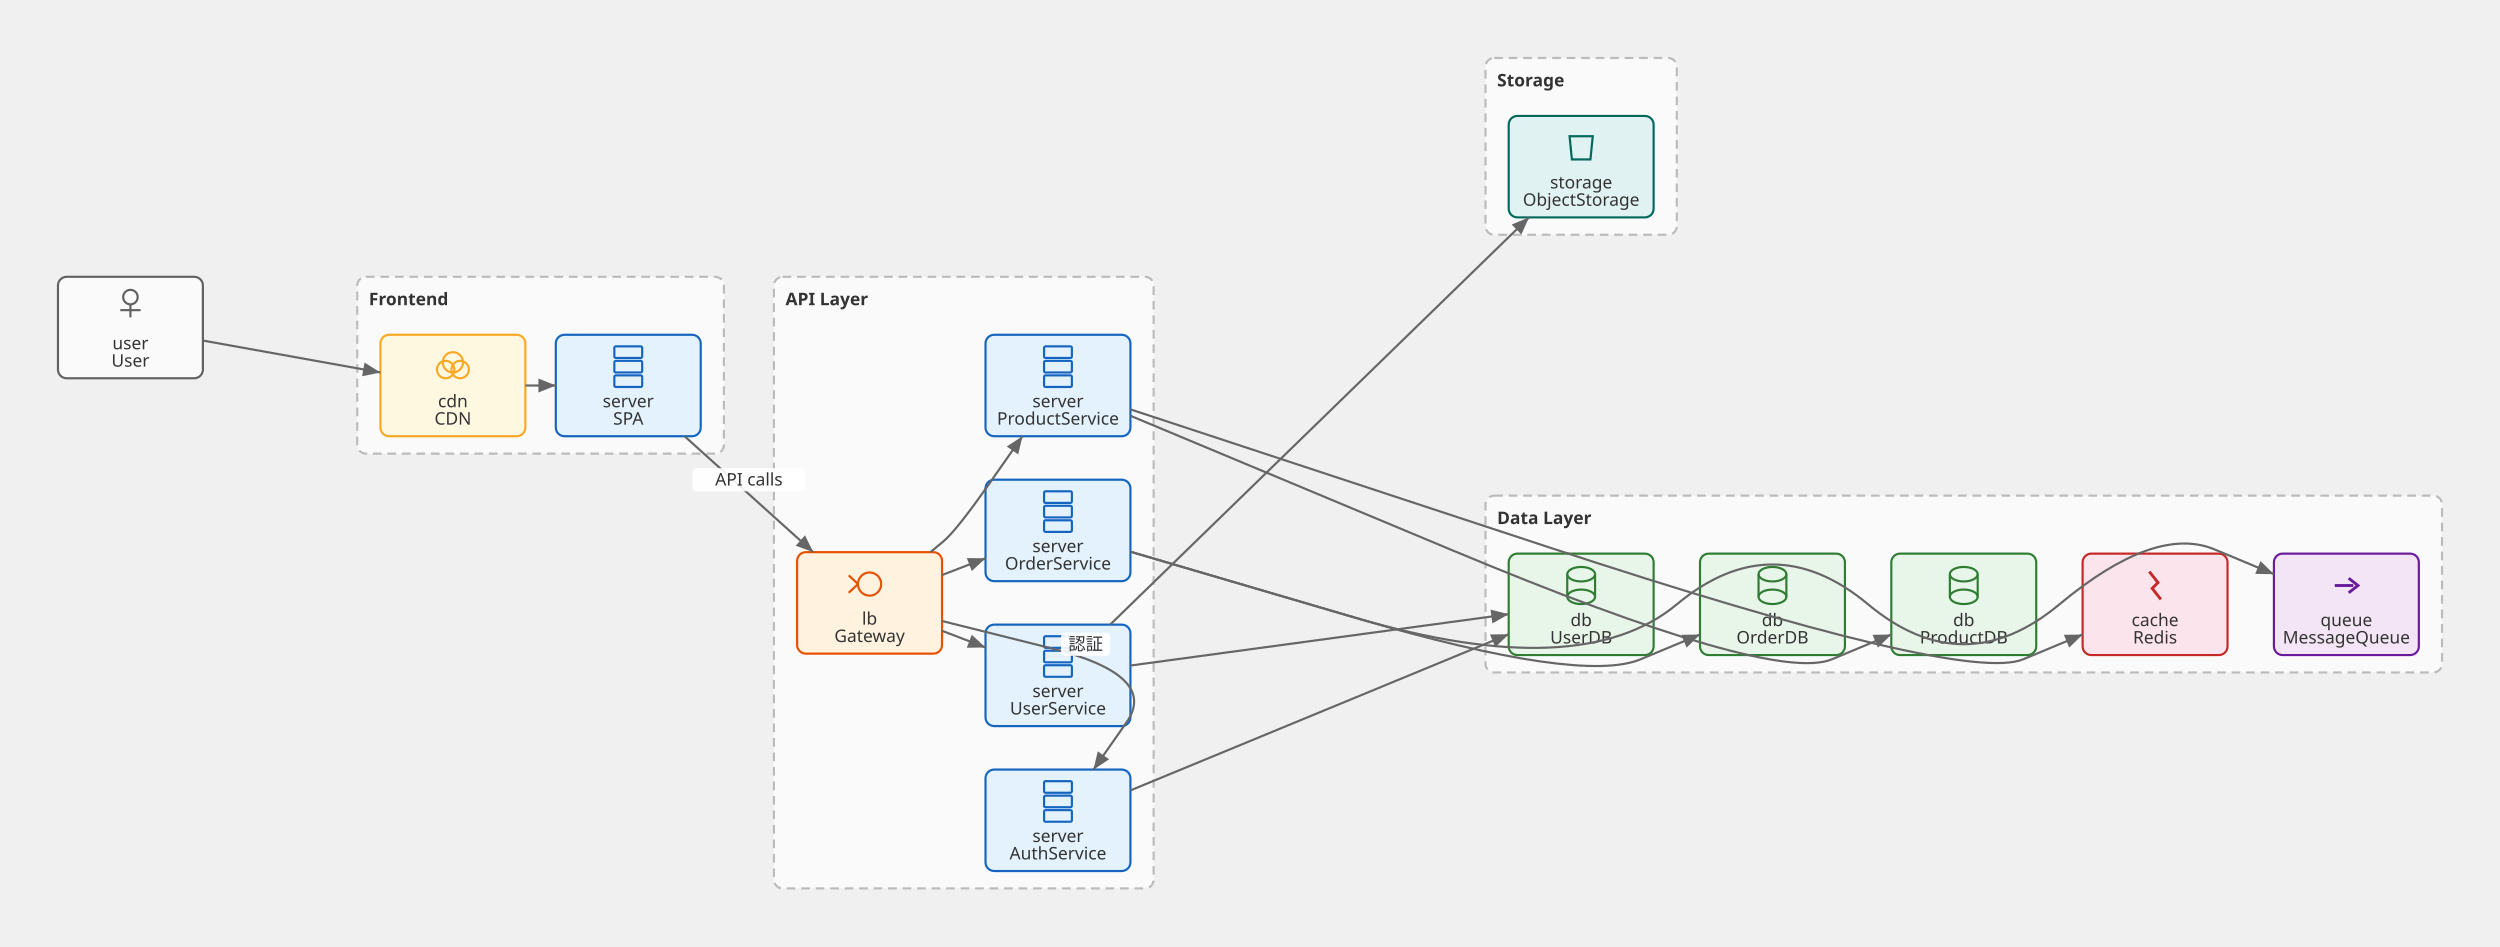
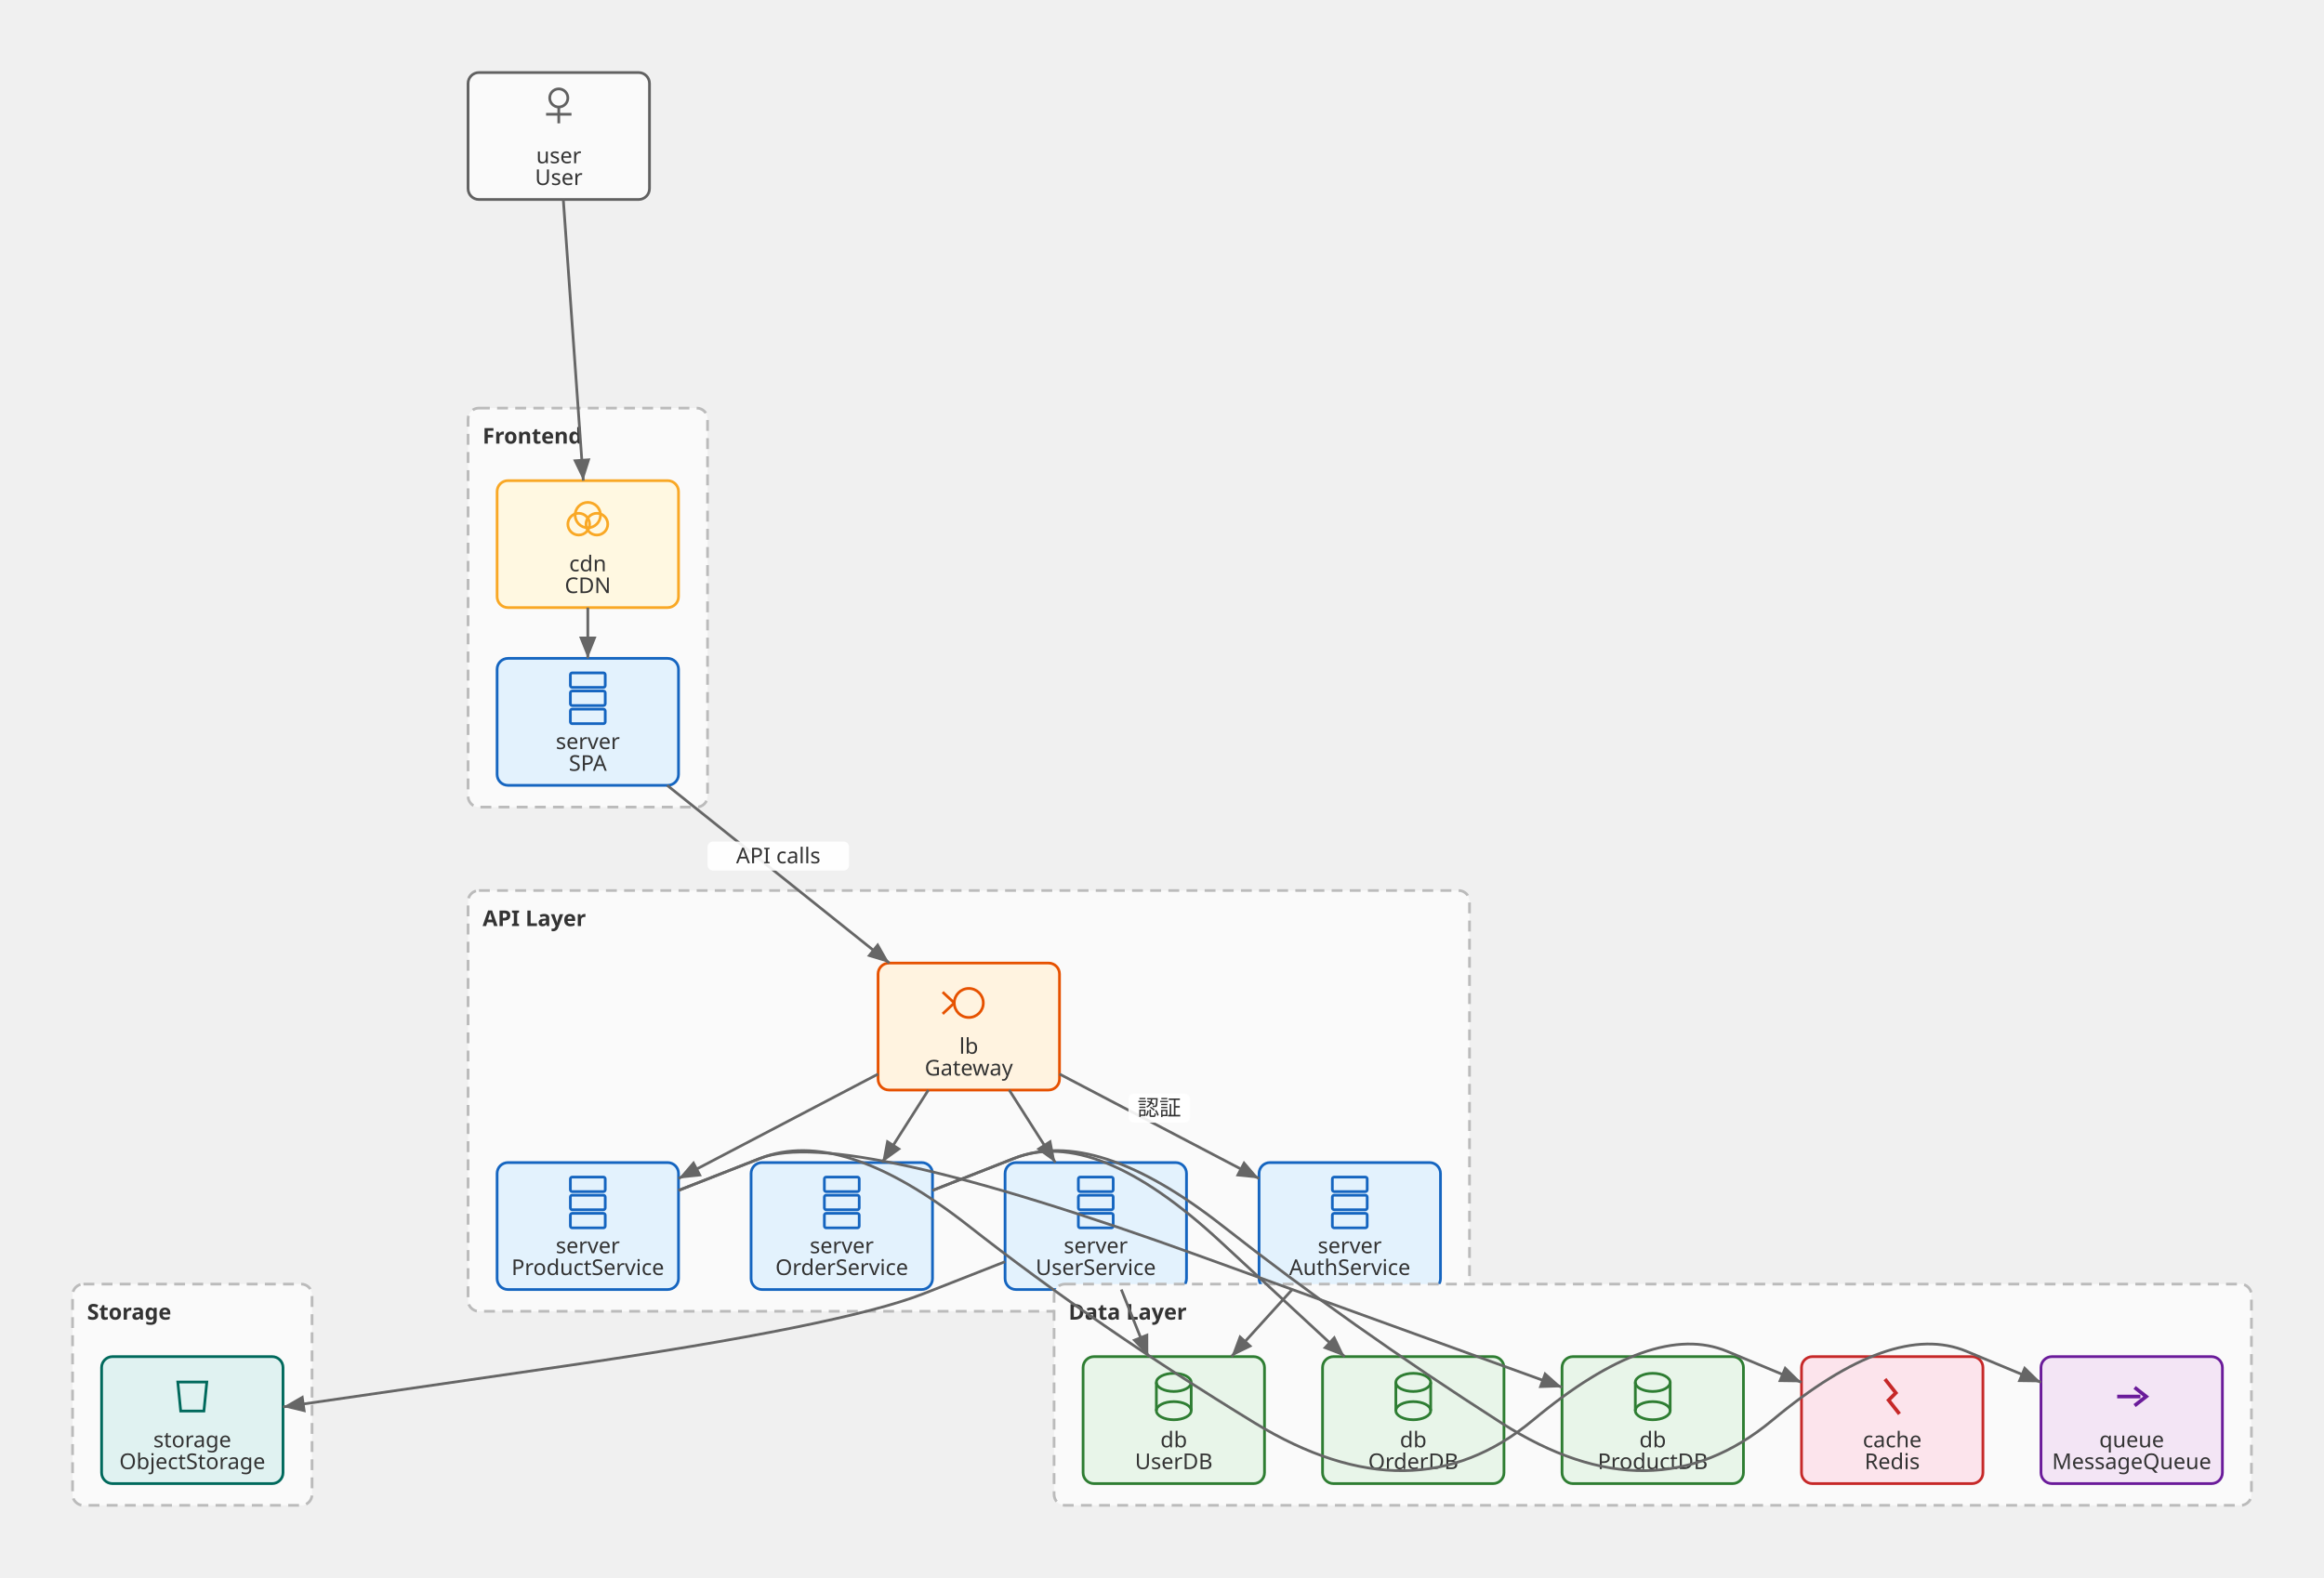
- <svg xmlns="http://www.w3.org/2000/svg" width="1725" height="653" viewBox="0 0 1725 653">
+ <svg xmlns="http://www.w3.org/2000/svg" width="1281" height="870" viewBox="0 0 1281 870">
  <style>text { font-family: sans-serif; font-size: 12px; fill: #333; }</style>
  <defs>
    <marker id="arrow" viewBox="0 0 10 10" refX="10" refY="5" markerWidth="8" markerHeight="8" orient="auto">
      <polygon points="0,1 10,5 0,9" fill="#666" />
    </marker>
  </defs>
-   <rect x="40" y="191" width="100" height="70" rx="6" fill="#fafafa" stroke="#616161" stroke-width="1.5" />
-   <circle cx="90" cy="205" r="5" fill="none" stroke="#616161" stroke-width="1.5" />
-   <line x1="90" y1="210" x2="90" y2="219" stroke="#616161" stroke-width="1.5" />
-   <line x1="83" y1="214" x2="97" y2="214" stroke="#616161" stroke-width="1.5" />
-   <text x="90" y="253" text-anchor="middle" font-size="11">User</text>
-   <text x="90" y="241" text-anchor="middle" font-size="9" fill="#616161">user</text>
-   <rect x="246.5" y="191" width="253" height="122" rx="6" fill="#fafafa" stroke="#bbb" stroke-width="1.5" stroke-dasharray="6,4" />
-   <text x="254.5" y="210.6" font-weight="bold" font-size="13">Frontend</text>
-   <rect x="262.5" y="231" width="100" height="70" rx="6" fill="#fff8e1" stroke="#f9a825" stroke-width="1.5" />
-   <circle cx="307.5" cy="255" r="6" fill="none" stroke="#f9a825" stroke-width="1.5" />
-   <circle cx="312.5" cy="250" r="7" fill="none" stroke="#f9a825" stroke-width="1.5" />
-   <circle cx="317.5" cy="255" r="6" fill="none" stroke="#f9a825" stroke-width="1.5" />
-   <text x="312.5" y="293" text-anchor="middle" font-size="11">CDN</text>
-   <text x="312.5" y="281" text-anchor="middle" font-size="9" fill="#f9a825">cdn</text>
-   <rect x="383.5" y="231" width="100" height="70" rx="6" fill="#e3f2fd" stroke="#1565c0" stroke-width="1.5" />
-   <rect x="423.9" y="239" width="19.2" height="8" rx="1" fill="none" stroke="#1565c0" stroke-width="1.5" />
-   <rect x="423.9" y="249" width="19.2" height="8" rx="1" fill="none" stroke="#1565c0" stroke-width="1.5" />
-   <rect x="423.9" y="259" width="19.2" height="8" rx="1" fill="none" stroke="#1565c0" stroke-width="1.5" />
-   <text x="433.5" y="293" text-anchor="middle" font-size="11">SPA</text>
-   <text x="433.5" y="281" text-anchor="middle" font-size="9" fill="#1565c0">server</text>
-   <rect x="534" y="191" width="262" height="422" rx="6" fill="#fafafa" stroke="#bbb" stroke-width="1.5" stroke-dasharray="6,4" />
-   <text x="542" y="210.6" font-weight="bold" font-size="13">API Layer</text>
-   <rect x="550" y="381" width="100" height="70" rx="6" fill="#fff3e0" stroke="#e65100" stroke-width="1.5" />
-   <circle cx="600" cy="403" r="8" fill="none" stroke="#e65100" stroke-width="1.5" />
-   <line x1="592" y1="403" x2="585.6" y2="397" stroke="#e65100" stroke-width="1.5" />
-   <line x1="592" y1="403" x2="585.6" y2="409" stroke="#e65100" stroke-width="1.5" />
-   <text x="600" y="443" text-anchor="middle" font-size="11">Gateway</text>
-   <text x="600" y="431" text-anchor="middle" font-size="9" fill="#e65100">lb</text>
-   <rect x="680" y="531" width="100" height="70" rx="6" fill="#e3f2fd" stroke="#1565c0" stroke-width="1.5" />
-   <rect x="720.4" y="539" width="19.2" height="8" rx="1" fill="none" stroke="#1565c0" stroke-width="1.5" />
-   <rect x="720.4" y="549" width="19.2" height="8" rx="1" fill="none" stroke="#1565c0" stroke-width="1.5" />
-   <rect x="720.4" y="559" width="19.2" height="8" rx="1" fill="none" stroke="#1565c0" stroke-width="1.5" />
-   <text x="730" y="593" text-anchor="middle" font-size="11">AuthService</text>
-   <text x="730" y="581" text-anchor="middle" font-size="9" fill="#1565c0">server</text>
-   <rect x="680" y="431" width="100" height="70" rx="6" fill="#e3f2fd" stroke="#1565c0" stroke-width="1.5" />
-   <rect x="720.4" y="439" width="19.2" height="8" rx="1" fill="none" stroke="#1565c0" stroke-width="1.5" />
-   <rect x="720.4" y="449" width="19.2" height="8" rx="1" fill="none" stroke="#1565c0" stroke-width="1.5" />
-   <rect x="720.4" y="459" width="19.2" height="8" rx="1" fill="none" stroke="#1565c0" stroke-width="1.5" />
-   <text x="730" y="493" text-anchor="middle" font-size="11">UserService</text>
-   <text x="730" y="481" text-anchor="middle" font-size="9" fill="#1565c0">server</text>
-   <rect x="680" y="331" width="100" height="70" rx="6" fill="#e3f2fd" stroke="#1565c0" stroke-width="1.5" />
-   <rect x="720.4" y="339" width="19.2" height="8" rx="1" fill="none" stroke="#1565c0" stroke-width="1.5" />
-   <rect x="720.4" y="349" width="19.2" height="8" rx="1" fill="none" stroke="#1565c0" stroke-width="1.5" />
-   <rect x="720.4" y="359" width="19.2" height="8" rx="1" fill="none" stroke="#1565c0" stroke-width="1.5" />
-   <text x="730" y="393" text-anchor="middle" font-size="11">OrderService</text>
-   <text x="730" y="381" text-anchor="middle" font-size="9" fill="#1565c0">server</text>
-   <rect x="680" y="231" width="100" height="70" rx="6" fill="#e3f2fd" stroke="#1565c0" stroke-width="1.5" />
-   <rect x="720.4" y="239" width="19.2" height="8" rx="1" fill="none" stroke="#1565c0" stroke-width="1.5" />
-   <rect x="720.4" y="249" width="19.2" height="8" rx="1" fill="none" stroke="#1565c0" stroke-width="1.5" />
-   <rect x="720.4" y="259" width="19.2" height="8" rx="1" fill="none" stroke="#1565c0" stroke-width="1.5" />
-   <text x="730" y="293" text-anchor="middle" font-size="11">ProductService</text>
-   <text x="730" y="281" text-anchor="middle" font-size="9" fill="#1565c0">server</text>
-   <rect x="1025" y="342" width="660" height="122" rx="6" fill="#fafafa" stroke="#bbb" stroke-width="1.5" stroke-dasharray="6,4" />
-   <text x="1033" y="361.6" font-weight="bold" font-size="13">Data Layer</text>
-   <rect x="1041" y="382" width="100" height="70" rx="6" fill="#e8f5e9" stroke="#2e7d32" stroke-width="1.5" />
-   <ellipse cx="1091" cy="396.2" rx="9.6" ry="5" fill="none" stroke="#2e7d32" stroke-width="1.5" />
-   <line x1="1081.4" y1="396.2" x2="1081.4" y2="411.8" stroke="#2e7d32" stroke-width="1.5" />
-   <line x1="1100.6" y1="396.2" x2="1100.6" y2="411.8" stroke="#2e7d32" stroke-width="1.5" />
-   <ellipse cx="1091" cy="411.8" rx="9.6" ry="5" fill="none" stroke="#2e7d32" stroke-width="1.5" />
-   <text x="1091" y="444" text-anchor="middle" font-size="11">UserDB</text>
-   <text x="1091" y="432" text-anchor="middle" font-size="9" fill="#2e7d32">db</text>
-   <rect x="1173" y="382" width="100" height="70" rx="6" fill="#e8f5e9" stroke="#2e7d32" stroke-width="1.5" />
-   <ellipse cx="1223" cy="396.2" rx="9.6" ry="5" fill="none" stroke="#2e7d32" stroke-width="1.5" />
-   <line x1="1213.4" y1="396.2" x2="1213.4" y2="411.8" stroke="#2e7d32" stroke-width="1.5" />
-   <line x1="1232.6" y1="396.2" x2="1232.6" y2="411.8" stroke="#2e7d32" stroke-width="1.5" />
-   <ellipse cx="1223" cy="411.8" rx="9.6" ry="5" fill="none" stroke="#2e7d32" stroke-width="1.5" />
-   <text x="1223" y="444" text-anchor="middle" font-size="11">OrderDB</text>
-   <text x="1223" y="432" text-anchor="middle" font-size="9" fill="#2e7d32">db</text>
-   <rect x="1305" y="382" width="100" height="70" rx="6" fill="#e8f5e9" stroke="#2e7d32" stroke-width="1.5" />
-   <ellipse cx="1355" cy="396.2" rx="9.6" ry="5" fill="none" stroke="#2e7d32" stroke-width="1.5" />
-   <line x1="1345.4" y1="396.2" x2="1345.4" y2="411.8" stroke="#2e7d32" stroke-width="1.5" />
-   <line x1="1364.6" y1="396.2" x2="1364.6" y2="411.8" stroke="#2e7d32" stroke-width="1.5" />
-   <ellipse cx="1355" cy="411.8" rx="9.6" ry="5" fill="none" stroke="#2e7d32" stroke-width="1.5" />
-   <text x="1355" y="444" text-anchor="middle" font-size="11">ProductDB</text>
-   <text x="1355" y="432" text-anchor="middle" font-size="9" fill="#2e7d32">db</text>
-   <rect x="1437" y="382" width="100" height="70" rx="6" fill="#fce4ec" stroke="#c62828" stroke-width="1.5" />
-   <polyline points="1483,394.4 1489,402 1485,406 1491,413.6" fill="none" stroke="#c62828" stroke-width="2" />
-   <text x="1487" y="444" text-anchor="middle" font-size="11">Redis</text>
-   <text x="1487" y="432" text-anchor="middle" font-size="9" fill="#c62828">cache</text>
-   <rect x="1569" y="382" width="100" height="70" rx="6" fill="#f3e5f5" stroke="#6a1b9a" stroke-width="1.5" />
-   <line x1="1611" y1="404" x2="1623.8" y2="404" stroke="#6a1b9a" stroke-width="2" />
-   <polyline points="1620.6,399 1627,404 1620.6,409" fill="none" stroke="#6a1b9a" stroke-width="2" />
-   <text x="1619" y="444" text-anchor="middle" font-size="11">MessageQueue</text>
-   <text x="1619" y="432" text-anchor="middle" font-size="9" fill="#6a1b9a">queue</text>
-   <rect x="1025" y="40" width="132" height="122" rx="6" fill="#fafafa" stroke="#bbb" stroke-width="1.5" stroke-dasharray="6,4" />
-   <text x="1033" y="59.6" font-weight="bold" font-size="13">Storage</text>
-   <rect x="1041" y="80" width="100" height="70" rx="6" fill="#e0f2f1" stroke="#00695c" stroke-width="1.5" />
-   <path d="M1083,94 L1099,94 L1097.4,110 L1084.6,110 Z" fill="none" stroke="#00695c" stroke-width="1.5" />
-   <text x="1091" y="142" text-anchor="middle" font-size="11">ObjectStorage</text>
-   <text x="1091" y="130" text-anchor="middle" font-size="9" fill="#00695c">storage</text>
-   <path d="M140,234.989 L262.5,257.011" fill="none" stroke="#666" stroke-width="1.5" marker-end="url(#arrow)" />
-   <path d="M362.5,266 L383.5,266" fill="none" stroke="#666" stroke-width="1.5" marker-end="url(#arrow)" />
-   <path d="M472.35,301 L561.15,381" fill="none" stroke="#666" stroke-width="1.5" marker-end="url(#arrow)" />
-   <rect x="477.75" y="323" width="78" height="16" rx="3" fill="white" opacity="0.9" />
-   <text x="516.75" y="335" text-anchor="middle" font-size="11" fill="#666">API calls</text>
-   <path d="M650,428.5 L725,447.25 Q800,466 777.25,498.5 L754.5,531" fill="none" stroke="#666" stroke-width="1.5" marker-end="url(#arrow)" />
-   <rect x="732.093" y="436.558" width="34" height="16" rx="3" fill="white" opacity="0.9" />
-   <text x="749.093" y="448.558" text-anchor="middle" font-size="11" fill="#666">認証</text>
-   <path d="M650,435.231 L680,446.769" fill="none" stroke="#666" stroke-width="1.5" marker-end="url(#arrow)" />
-   <path d="M650,396.769 L680,385.231" fill="none" stroke="#666" stroke-width="1.5" marker-end="url(#arrow)" />
-   <path d="M642,381 L651,373.5 Q660,366 682.75,333.5 L705.5,301" fill="none" stroke="#666" stroke-width="1.5" marker-end="url(#arrow)" />
-   <path d="M780,545.363 L1041,437.637" fill="none" stroke="#666" stroke-width="1.5" marker-end="url(#arrow)" />
-   <path d="M780,459.213 L1041,423.787" fill="none" stroke="#666" stroke-width="1.5" marker-end="url(#arrow)" />
-   <path d="M780,380.681 L935.5,426.341 Q1091,472 1132,454.917 L1173,437.833" fill="none" stroke="#666" stroke-width="1.5" marker-end="url(#arrow)" />
-   <path d="M780,286.892 L1001.5,379.446 Q1223,472 1264,454.917 L1305,437.833" fill="none" stroke="#666" stroke-width="1.5" marker-end="url(#arrow)" />
-   <path d="M780,380.681 L935.5,426.341 Q1091,472 1157,417 Q1223,362 1289,417 Q1355,472 1421,417 Q1487,362 1528,379.083 L1569,396.167" fill="none" stroke="#666" stroke-width="1.5" marker-end="url(#arrow)" />
-   <path d="M780,282.48 L1067.5,377.24 Q1355,472 1396,454.917 L1437,437.833" fill="none" stroke="#666" stroke-width="1.5" marker-end="url(#arrow)" />
-   <path d="M765.997,431 L1055.003,150" fill="none" stroke="#666" stroke-width="1.5" marker-end="url(#arrow)" />
+   <rect x="258" y="40" width="100" height="70" rx="6" fill="#fafafa" stroke="#616161" stroke-width="1.5" />
+   <circle cx="308" cy="54" r="5" fill="none" stroke="#616161" stroke-width="1.5" />
+   <line x1="308" y1="59" x2="308" y2="68" stroke="#616161" stroke-width="1.5" />
+   <line x1="301" y1="63" x2="315" y2="63" stroke="#616161" stroke-width="1.5" />
+   <text x="308" y="102" text-anchor="middle" font-size="11">User</text>
+   <text x="308" y="90" text-anchor="middle" font-size="9" fill="#616161">user</text>
+   <rect x="258" y="225" width="132" height="220" rx="6" fill="#fafafa" stroke="#bbb" stroke-width="1.5" stroke-dasharray="6,4" />
+   <text x="266" y="244.6" font-weight="bold" font-size="13">Frontend</text>
+   <rect x="274" y="265" width="100" height="70" rx="6" fill="#fff8e1" stroke="#f9a825" stroke-width="1.5" />
+   <circle cx="319" cy="289" r="6" fill="none" stroke="#f9a825" stroke-width="1.5" />
+   <circle cx="324" cy="284" r="7" fill="none" stroke="#f9a825" stroke-width="1.5" />
+   <circle cx="329" cy="289" r="6" fill="none" stroke="#f9a825" stroke-width="1.5" />
+   <text x="324" y="327" text-anchor="middle" font-size="11">CDN</text>
+   <text x="324" y="315" text-anchor="middle" font-size="9" fill="#f9a825">cdn</text>
+   <rect x="274" y="363" width="100" height="70" rx="6" fill="#e3f2fd" stroke="#1565c0" stroke-width="1.5" />
+   <rect x="314.4" y="371" width="19.2" height="8" rx="1" fill="none" stroke="#1565c0" stroke-width="1.5" />
+   <rect x="314.4" y="381" width="19.2" height="8" rx="1" fill="none" stroke="#1565c0" stroke-width="1.5" />
+   <rect x="314.4" y="391" width="19.2" height="8" rx="1" fill="none" stroke="#1565c0" stroke-width="1.5" />
+   <text x="324" y="425" text-anchor="middle" font-size="11">SPA</text>
+   <text x="324" y="413" text-anchor="middle" font-size="9" fill="#1565c0">server</text>
+   <rect x="258" y="491" width="552" height="232" rx="6" fill="#fafafa" stroke="#bbb" stroke-width="1.5" stroke-dasharray="6,4" />
+   <text x="266" y="510.6" font-weight="bold" font-size="13">API Layer</text>
+   <rect x="484" y="531" width="100" height="70" rx="6" fill="#fff3e0" stroke="#e65100" stroke-width="1.5" />
+   <circle cx="534" cy="553" r="8" fill="none" stroke="#e65100" stroke-width="1.5" />
+   <line x1="526" y1="553" x2="519.6" y2="547" stroke="#e65100" stroke-width="1.5" />
+   <line x1="526" y1="553" x2="519.6" y2="559" stroke="#e65100" stroke-width="1.5" />
+   <text x="534" y="593" text-anchor="middle" font-size="11">Gateway</text>
+   <text x="534" y="581" text-anchor="middle" font-size="9" fill="#e65100">lb</text>
+   <rect x="694" y="641" width="100" height="70" rx="6" fill="#e3f2fd" stroke="#1565c0" stroke-width="1.5" />
+   <rect x="734.4" y="649" width="19.2" height="8" rx="1" fill="none" stroke="#1565c0" stroke-width="1.5" />
+   <rect x="734.4" y="659" width="19.2" height="8" rx="1" fill="none" stroke="#1565c0" stroke-width="1.5" />
+   <rect x="734.4" y="669" width="19.2" height="8" rx="1" fill="none" stroke="#1565c0" stroke-width="1.5" />
+   <text x="744" y="703" text-anchor="middle" font-size="11">AuthService</text>
+   <text x="744" y="691" text-anchor="middle" font-size="9" fill="#1565c0">server</text>
+   <rect x="554" y="641" width="100" height="70" rx="6" fill="#e3f2fd" stroke="#1565c0" stroke-width="1.5" />
+   <rect x="594.4" y="649" width="19.2" height="8" rx="1" fill="none" stroke="#1565c0" stroke-width="1.5" />
+   <rect x="594.4" y="659" width="19.2" height="8" rx="1" fill="none" stroke="#1565c0" stroke-width="1.5" />
+   <rect x="594.4" y="669" width="19.2" height="8" rx="1" fill="none" stroke="#1565c0" stroke-width="1.5" />
+   <text x="604" y="703" text-anchor="middle" font-size="11">UserService</text>
+   <text x="604" y="691" text-anchor="middle" font-size="9" fill="#1565c0">server</text>
+   <rect x="414" y="641" width="100" height="70" rx="6" fill="#e3f2fd" stroke="#1565c0" stroke-width="1.5" />
+   <rect x="454.4" y="649" width="19.2" height="8" rx="1" fill="none" stroke="#1565c0" stroke-width="1.5" />
+   <rect x="454.4" y="659" width="19.2" height="8" rx="1" fill="none" stroke="#1565c0" stroke-width="1.5" />
+   <rect x="454.4" y="669" width="19.2" height="8" rx="1" fill="none" stroke="#1565c0" stroke-width="1.5" />
+   <text x="464" y="703" text-anchor="middle" font-size="11">OrderService</text>
+   <text x="464" y="691" text-anchor="middle" font-size="9" fill="#1565c0">server</text>
+   <rect x="274" y="641" width="100" height="70" rx="6" fill="#e3f2fd" stroke="#1565c0" stroke-width="1.5" />
+   <rect x="314.4" y="649" width="19.2" height="8" rx="1" fill="none" stroke="#1565c0" stroke-width="1.5" />
+   <rect x="314.4" y="659" width="19.2" height="8" rx="1" fill="none" stroke="#1565c0" stroke-width="1.5" />
+   <rect x="314.4" y="669" width="19.2" height="8" rx="1" fill="none" stroke="#1565c0" stroke-width="1.5" />
+   <text x="324" y="703" text-anchor="middle" font-size="11">ProductService</text>
+   <text x="324" y="691" text-anchor="middle" font-size="9" fill="#1565c0">server</text>
+   <rect x="581" y="708" width="660" height="122" rx="6" fill="#fafafa" stroke="#bbb" stroke-width="1.5" stroke-dasharray="6,4" />
+   <text x="589" y="727.6" font-weight="bold" font-size="13">Data Layer</text>
+   <rect x="597" y="748" width="100" height="70" rx="6" fill="#e8f5e9" stroke="#2e7d32" stroke-width="1.5" />
+   <ellipse cx="647" cy="762.2" rx="9.6" ry="5" fill="none" stroke="#2e7d32" stroke-width="1.5" />
+   <line x1="637.4" y1="762.2" x2="637.4" y2="777.8" stroke="#2e7d32" stroke-width="1.5" />
+   <line x1="656.6" y1="762.2" x2="656.6" y2="777.8" stroke="#2e7d32" stroke-width="1.5" />
+   <ellipse cx="647" cy="777.8" rx="9.6" ry="5" fill="none" stroke="#2e7d32" stroke-width="1.5" />
+   <text x="647" y="810" text-anchor="middle" font-size="11">UserDB</text>
+   <text x="647" y="798" text-anchor="middle" font-size="9" fill="#2e7d32">db</text>
+   <rect x="729" y="748" width="100" height="70" rx="6" fill="#e8f5e9" stroke="#2e7d32" stroke-width="1.5" />
+   <ellipse cx="779" cy="762.2" rx="9.6" ry="5" fill="none" stroke="#2e7d32" stroke-width="1.5" />
+   <line x1="769.4" y1="762.2" x2="769.4" y2="777.8" stroke="#2e7d32" stroke-width="1.5" />
+   <line x1="788.6" y1="762.2" x2="788.6" y2="777.8" stroke="#2e7d32" stroke-width="1.5" />
+   <ellipse cx="779" cy="777.8" rx="9.6" ry="5" fill="none" stroke="#2e7d32" stroke-width="1.5" />
+   <text x="779" y="810" text-anchor="middle" font-size="11">OrderDB</text>
+   <text x="779" y="798" text-anchor="middle" font-size="9" fill="#2e7d32">db</text>
+   <rect x="861" y="748" width="100" height="70" rx="6" fill="#e8f5e9" stroke="#2e7d32" stroke-width="1.5" />
+   <ellipse cx="911" cy="762.2" rx="9.6" ry="5" fill="none" stroke="#2e7d32" stroke-width="1.5" />
+   <line x1="901.4" y1="762.2" x2="901.4" y2="777.8" stroke="#2e7d32" stroke-width="1.5" />
+   <line x1="920.6" y1="762.2" x2="920.6" y2="777.8" stroke="#2e7d32" stroke-width="1.5" />
+   <ellipse cx="911" cy="777.8" rx="9.6" ry="5" fill="none" stroke="#2e7d32" stroke-width="1.5" />
+   <text x="911" y="810" text-anchor="middle" font-size="11">ProductDB</text>
+   <text x="911" y="798" text-anchor="middle" font-size="9" fill="#2e7d32">db</text>
+   <rect x="993" y="748" width="100" height="70" rx="6" fill="#fce4ec" stroke="#c62828" stroke-width="1.5" />
+   <polyline points="1039,760.4 1045,768 1041,772 1047,779.6" fill="none" stroke="#c62828" stroke-width="2" />
+   <text x="1043" y="810" text-anchor="middle" font-size="11">Redis</text>
+   <text x="1043" y="798" text-anchor="middle" font-size="9" fill="#c62828">cache</text>
+   <rect x="1125" y="748" width="100" height="70" rx="6" fill="#f3e5f5" stroke="#6a1b9a" stroke-width="1.5" />
+   <line x1="1167" y1="770" x2="1179.8" y2="770" stroke="#6a1b9a" stroke-width="2" />
+   <polyline points="1176.6,765 1183,770 1176.6,775" fill="none" stroke="#6a1b9a" stroke-width="2" />
+   <text x="1175" y="810" text-anchor="middle" font-size="11">MessageQueue</text>
+   <text x="1175" y="798" text-anchor="middle" font-size="9" fill="#6a1b9a">queue</text>
+   <rect x="40" y="708" width="132" height="122" rx="6" fill="#fafafa" stroke="#bbb" stroke-width="1.5" stroke-dasharray="6,4" />
+   <text x="48" y="727.6" font-weight="bold" font-size="13">Storage</text>
+   <rect x="56" y="748" width="100" height="70" rx="6" fill="#e0f2f1" stroke="#00695c" stroke-width="1.5" />
+   <path d="M98,762 L114,762 L112.4,778 L99.6,778 Z" fill="none" stroke="#00695c" stroke-width="1.5" />
+   <text x="106" y="810" text-anchor="middle" font-size="11">ObjectStorage</text>
+   <text x="106" y="798" text-anchor="middle" font-size="9" fill="#00695c">storage</text>
+   <path d="M310.489,110 L321.511,265" fill="none" stroke="#666" stroke-width="1.5" marker-end="url(#arrow)" />
+   <path d="M324,335 L324,363" fill="none" stroke="#666" stroke-width="1.5" marker-end="url(#arrow)" />
+   <path d="M367.75,433 L490.25,531" fill="none" stroke="#666" stroke-width="1.5" marker-end="url(#arrow)" />
+   <rect x="390" y="464" width="78" height="16" rx="3" fill="white" opacity="0.9" />
+   <text x="429" y="476" text-anchor="middle" font-size="11" fill="#666">API calls</text>
+   <path d="M584,592.19 L694,649.81" fill="none" stroke="#666" stroke-width="1.5" marker-end="url(#arrow)" />
+   <rect x="622" y="603" width="34" height="16" rx="3" fill="white" opacity="0.9" />
+   <text x="639" y="615" text-anchor="middle" font-size="11" fill="#666">認証</text>
+   <path d="M556.273,601 L581.727,641" fill="none" stroke="#666" stroke-width="1.5" marker-end="url(#arrow)" />
+   <path d="M511.727,601 L486.273,641" fill="none" stroke="#666" stroke-width="1.5" marker-end="url(#arrow)" />
+   <path d="M484,592.19 L374,649.81" fill="none" stroke="#666" stroke-width="1.5" marker-end="url(#arrow)" />
+   <path d="M712.271,711 L678.729,748" fill="none" stroke="#666" stroke-width="1.5" marker-end="url(#arrow)" />
+   <path d="M618.065,711 L632.935,748" fill="none" stroke="#666" stroke-width="1.5" marker-end="url(#arrow)" />
+   <path d="M514,656.357 L559,638.679 Q604,621 672.596,684.5 L741.191,748" fill="none" stroke="#666" stroke-width="1.5" marker-end="url(#arrow)" />
+   <path d="M374,656.357 L419,638.679 Q464,621 662.5,692.94 L861,764.879" fill="none" stroke="#666" stroke-width="1.5" marker-end="url(#arrow)" />
+   <path d="M514,656.357 L559,638.679 Q604,621 674,676 Q744,731 827.5,784.5 Q911,838 977,783 Q1043,728 1084,745.083 L1125,762.167" fill="none" stroke="#666" stroke-width="1.5" marker-end="url(#arrow)" />
+   <path d="M374,656.357 L419,638.679 Q464,621 534,676 Q604,731 691.5,784.5 Q779,838 845,783 Q911,728 952,745.083 L993,762.167" fill="none" stroke="#666" stroke-width="1.5" marker-end="url(#arrow)" />
+   <path d="M554,695.643 L509,713.321 Q464,731 310,753.369 L156,775.737" fill="none" stroke="#666" stroke-width="1.5" marker-end="url(#arrow)" />
</svg>
